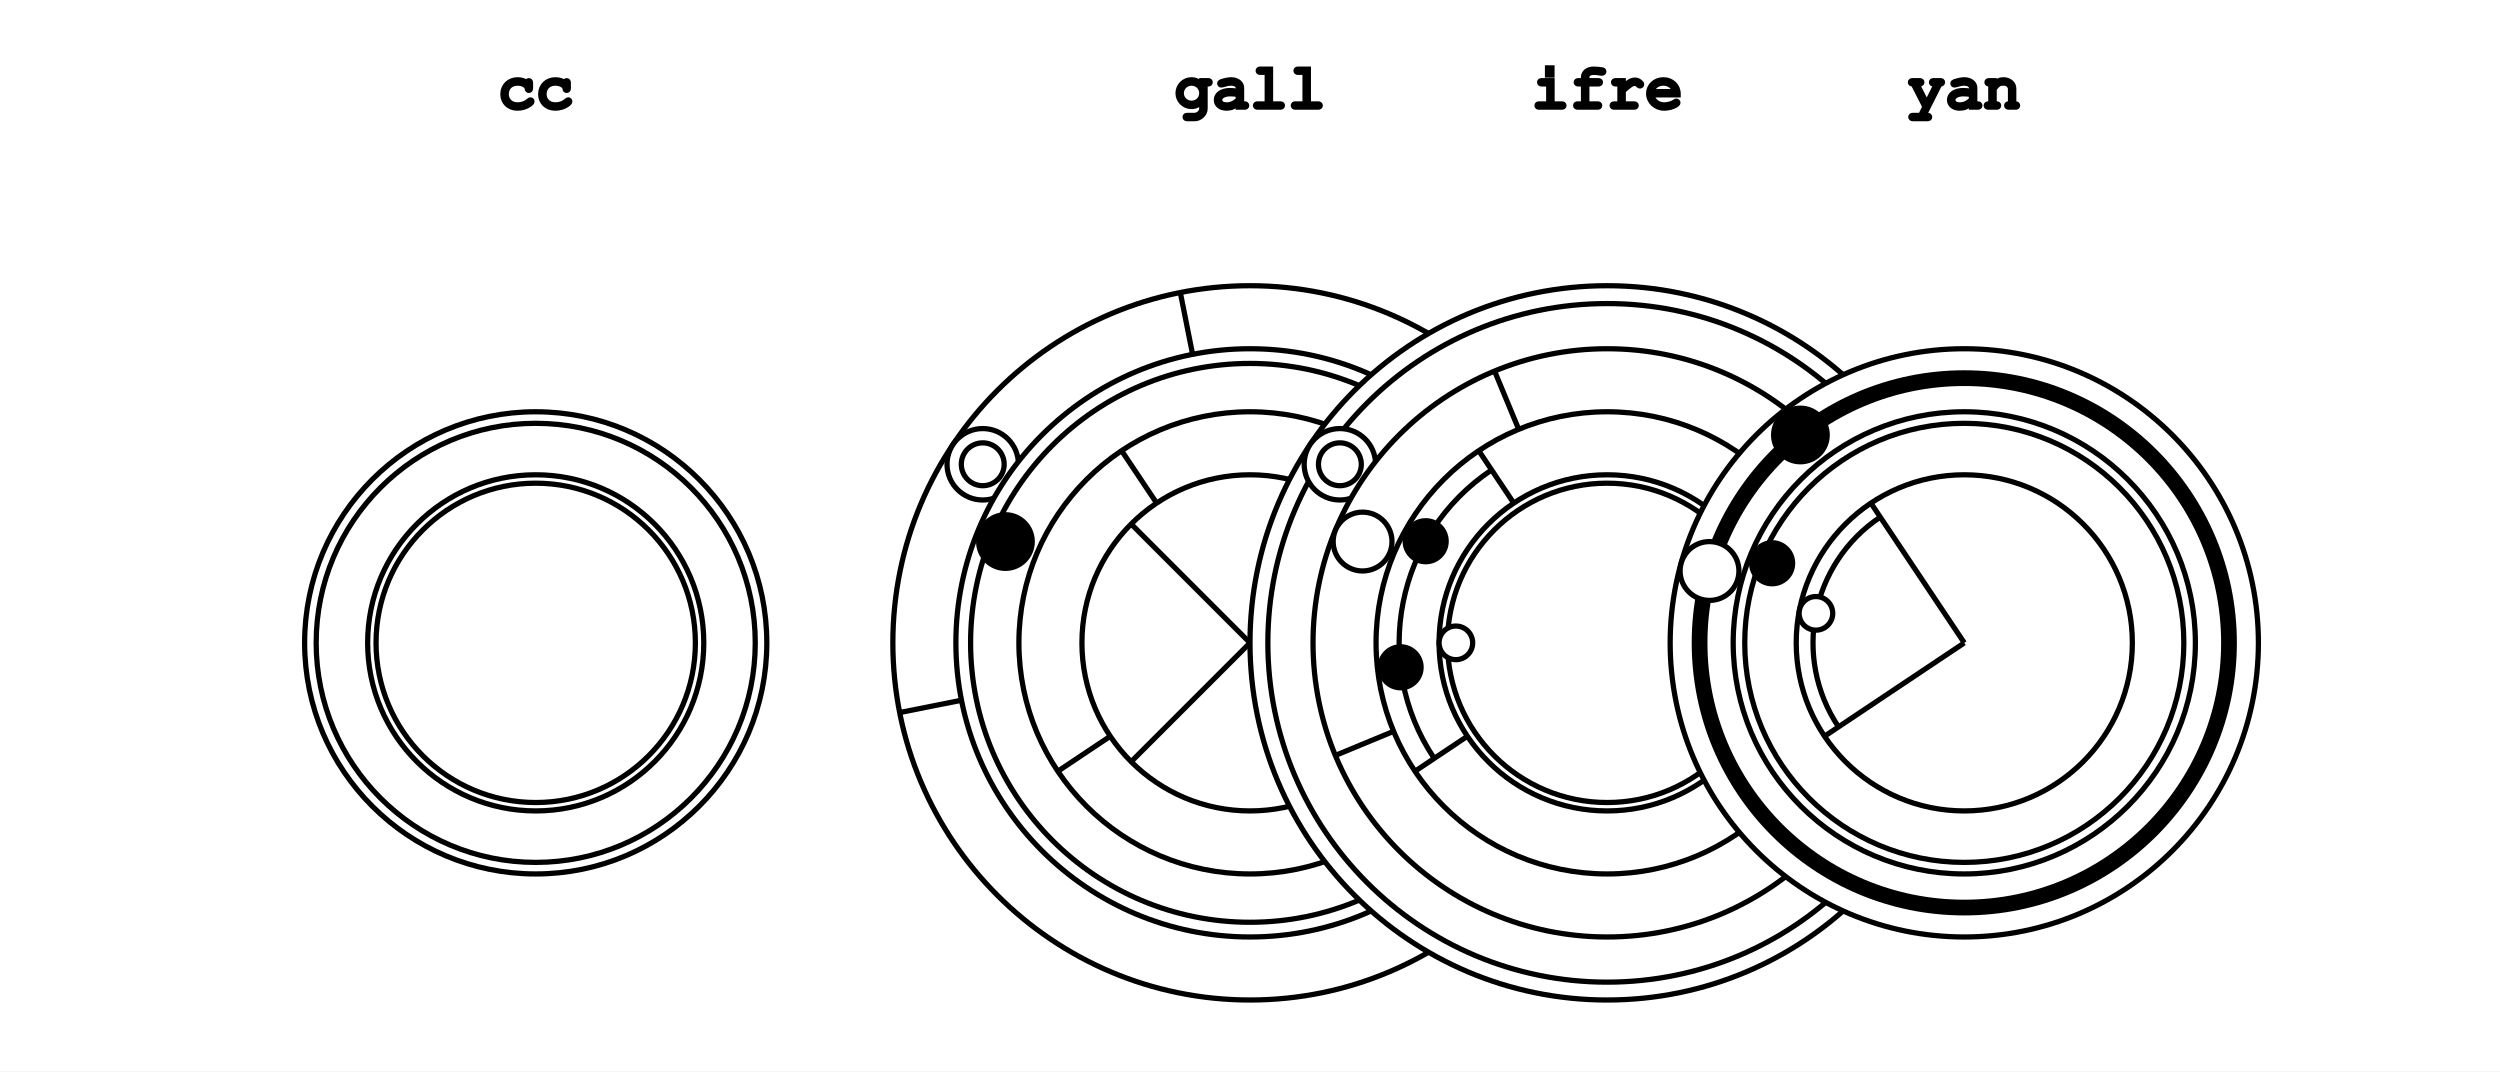
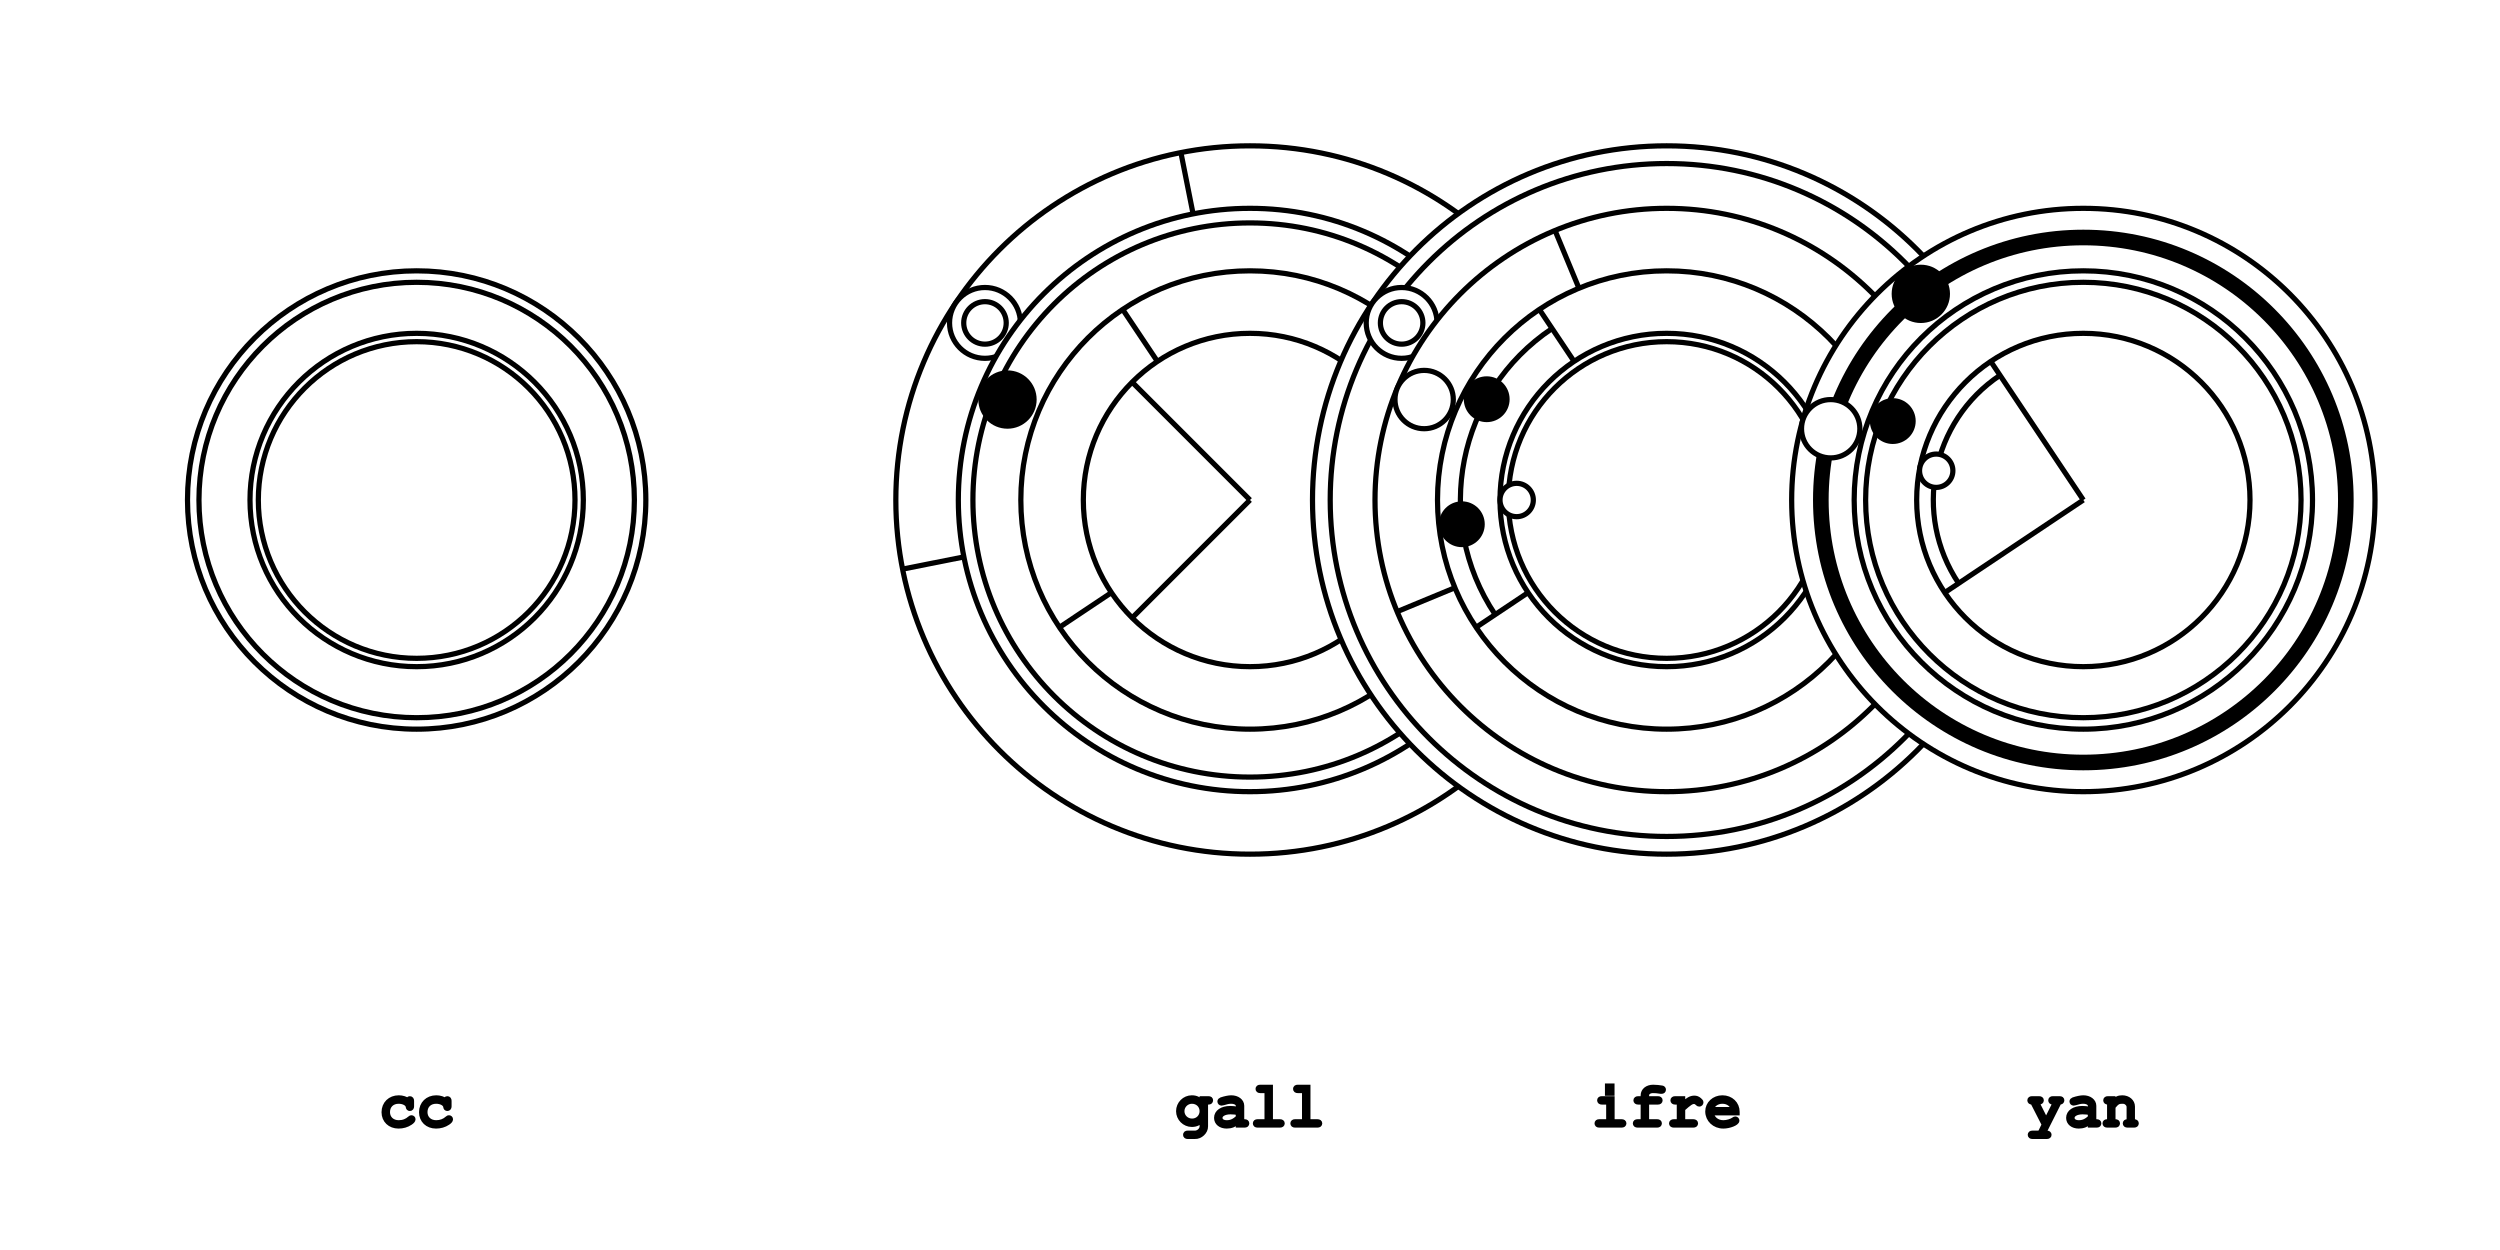
- <svg xmlns="http://www.w3.org/2000/svg" width="476" height="204" style="stroke:#000000;fill:transparent;">
-   <rect width="476" height="204" fill="#ffffff" stroke-width="0" />
+ <svg xmlns="http://www.w3.org/2000/svg" width="480" height="240" style="stroke:#000000;fill:transparent;">
+   <rect width="480" height="240" fill="#ffffff" stroke-width="0" />
  <g transform="matrix(1 0 0 1 0 0)">
-     <circle cx="102" cy="122.4" r="44" fill="#ffffff" stroke-width="1" stroke="#000000" />
-     <circle cx="102" cy="122.4" r="41.8" stroke-width="1" stroke="#000000" />
-     <text text-anchor="middle" fill="#000000" style="font: 1em courier, monospace;" x="102" y="20.4">cc</text>
-     <circle cx="102" cy="122.4" r="32" fill="#ffffff" stroke-width="1" stroke="#000000" />
-     <circle cx="102" cy="122.4" r="30.4" stroke-width="1" stroke="#000000" />
-     <text text-anchor="middle" fill="#000000" style="font: 1em courier, monospace;" x="170" y="20.4" />
-     <circle cx="238" cy="122.4" r="68" fill="#ffffff" stroke-width="1" stroke="#000000" />
-     <line x1="238" y1="122.4" x2="224.734" y2="55.707" stroke-width="1" stroke="#000000" />
-     <line x1="238" y1="122.4" x2="171.307" y2="135.666" stroke-width="1" stroke="#000000" />
-     <circle cx="187.114" cy="88.399" r="6.8" fill="#ffffff" stroke-width="1" stroke="#000000" />
-     <circle cx="187.114" cy="88.399" r="4.08" stroke-width="1" stroke="#000000" />
-     <text text-anchor="middle" fill="#000000" style="font: 1em courier, monospace;" x="238" y="20.4">gall</text>
-     <circle cx="238" cy="122.4" r="56" fill="#ffffff" stroke-width="1" stroke="#000000" />
-     <circle cx="238" cy="122.4" r="53.2" stroke-width="1" stroke="#000000" />
-     <circle cx="191.436" cy="103.113" r="5.6" stroke-width="0" fill="#000000" />
-     <circle cx="238" cy="122.4" r="44" fill="#ffffff" stroke-width="1" stroke="#000000" />
-     <line x1="238" y1="122.4" x2="213.555" y2="85.815" stroke-width="1" stroke="#000000" />
-     <line x1="238" y1="122.4" x2="201.415" y2="146.845" stroke-width="1" stroke="#000000" />
-     <circle cx="238" cy="122.4" r="32" fill="#ffffff" stroke-width="1" stroke="#000000" />
-     <line x1="238" y1="122.4" x2="215.373" y2="99.773" stroke-width="1" stroke="#000000" />
-     <line x1="238" y1="122.4" x2="215.373" y2="145.027" stroke-width="1" stroke="#000000" />
-     <circle cx="306" cy="122.4" r="68" fill="#ffffff" stroke-width="1" stroke="#000000" />
-     <circle cx="306" cy="122.4" r="64.6" stroke-width="1" stroke="#000000" />
-     <circle cx="255.114" cy="88.399" r="6.8" fill="#ffffff" stroke-width="1" stroke="#000000" />
-     <circle cx="255.114" cy="88.399" r="4.08" stroke-width="1" stroke="#000000" />
-     <text text-anchor="middle" fill="#000000" style="font: 1em courier, monospace;" x="306" y="20.4">ifre</text>
-     <circle cx="306" cy="122.4" r="56" fill="#ffffff" stroke-width="1" stroke="#000000" />
-     <line x1="306" y1="122.4" x2="284.57" y2="70.663" stroke-width="1" stroke="#000000" />
-     <line x1="306" y1="122.4" x2="254.263" y2="143.83" stroke-width="1" stroke="#000000" />
-     <circle cx="259.436" cy="103.113" r="5.6" fill="#ffffff" stroke-width="1" stroke="#000000" />
-     <circle cx="306" cy="122.4" r="44" fill="#ffffff" stroke-width="1" stroke="#000000" />
-     <path d="M 273.074 144.401 A 39.6 39.6 0 0 1 283.999 89.474" stroke-width="1" stroke="#000000" />
-     <line x1="306" y1="122.4" x2="269.415" y2="146.845" stroke-width="1" stroke="#000000" />
-     <line x1="306" y1="122.4" x2="281.555" y2="85.815" stroke-width="1" stroke="#000000" />
-     <circle cx="271.449" cy="103.051" r="4.4" stroke-width="0" fill="#000000" />
-     <circle cx="266.674" cy="127.054" r="4.4" stroke-width="0" fill="#000000" />
-     <circle cx="306" cy="122.4" r="32" fill="#ffffff" stroke-width="1" stroke="#000000" />
-     <circle cx="306" cy="122.4" r="30.4" stroke-width="1" stroke="#000000" />
-     <circle cx="277.2" cy="122.4" r="3.2" fill="#ffffff" stroke-width="1" stroke="#000000" />
-     <circle cx="374" cy="122.4" r="56" fill="#ffffff" stroke-width="1" stroke="#000000" />
-     <circle cx="374" cy="122.4" r="50.4" stroke-width="3" stroke="#000000" />
-     <circle cx="342.798" cy="82.82" r="5.6" stroke-width="0" fill="#000000" />
-     <circle cx="325.492" cy="108.719" r="5.6" fill="#ffffff" stroke-width="1" stroke="#000000" />
-     <text text-anchor="middle" fill="#000000" style="font: 1em courier, monospace;" x="374" y="20.4">yan</text>
-     <circle cx="374" cy="122.4" r="44" fill="#ffffff" stroke-width="1" stroke="#000000" />
-     <circle cx="374" cy="122.4" r="41.8" stroke-width="1" stroke="#000000" />
-     <circle cx="337.414" cy="107.246" r="4.4" stroke-width="0" fill="#000000" />
-     <circle cx="374" cy="122.4" r="32" fill="#ffffff" stroke-width="1" stroke="#000000" />
-     <path d="M 350.054 138.4 A 28.8 28.8 0 0 1 358 98.454" stroke-width="1" stroke="#000000" />
-     <line x1="374" y1="122.4" x2="347.393" y2="140.178" stroke-width="1" stroke="#000000" />
-     <line x1="374" y1="122.4" x2="356.222" y2="95.793" stroke-width="1" stroke="#000000" />
-     <circle cx="345.753" cy="116.781" r="3.2" fill="#ffffff" stroke-width="1" stroke="#000000" />
-     <text text-anchor="middle" fill="#000000" style="font: 1em courier, monospace;" x="102" y="224.4" />
+     <circle cx="80" cy="96" r="44" fill="#ffffff" stroke-width="1" stroke="#000000" />
+     <circle cx="80" cy="96" r="41.8" stroke-width="1" stroke="#000000" />
+     <text text-anchor="middle" fill="#000000" style="font: 1em courier, monospace;" x="80" y="216">cc</text>
+     <circle cx="80" cy="96" r="32" fill="#ffffff" stroke-width="1" stroke="#000000" />
+     <circle cx="80" cy="96" r="30.4" stroke-width="1" stroke="#000000" />
+     <circle cx="240" cy="96" r="68" fill="#ffffff" stroke-width="1" stroke="#000000" />
+     <line x1="240" y1="96" x2="226.734" y2="29.307" stroke-width="1" stroke="#000000" />
+     <line x1="240" y1="96" x2="173.307" y2="109.266" stroke-width="1" stroke="#000000" />
+     <circle cx="189.114" cy="61.999" r="6.8" fill="#ffffff" stroke-width="1" stroke="#000000" />
+     <circle cx="189.114" cy="61.999" r="4.08" stroke-width="1" stroke="#000000" />
+     <text text-anchor="middle" fill="#000000" style="font: 1em courier, monospace;" x="240" y="216">gall</text>
+     <circle cx="240" cy="96" r="56" fill="#ffffff" stroke-width="1" stroke="#000000" />
+     <circle cx="240" cy="96" r="53.2" stroke-width="1" stroke="#000000" />
+     <circle cx="193.436" cy="76.713" r="5.6" stroke-width="0" fill="#000000" />
+     <circle cx="240" cy="96" r="44" fill="#ffffff" stroke-width="1" stroke="#000000" />
+     <line x1="240" y1="96" x2="215.555" y2="59.415" stroke-width="1" stroke="#000000" />
+     <line x1="240" y1="96" x2="203.415" y2="120.445" stroke-width="1" stroke="#000000" />
+     <circle cx="240" cy="96" r="32" fill="#ffffff" stroke-width="1" stroke="#000000" />
+     <line x1="240" y1="96" x2="217.373" y2="73.373" stroke-width="1" stroke="#000000" />
+     <line x1="240" y1="96" x2="217.373" y2="118.627" stroke-width="1" stroke="#000000" />
+     <circle cx="320" cy="96" r="68" fill="#ffffff" stroke-width="1" stroke="#000000" />
+     <circle cx="320" cy="96" r="64.6" stroke-width="1" stroke="#000000" />
+     <circle cx="269.114" cy="61.999" r="6.8" fill="#ffffff" stroke-width="1" stroke="#000000" />
+     <circle cx="269.114" cy="61.999" r="4.08" stroke-width="1" stroke="#000000" />
+     <text text-anchor="middle" fill="#000000" style="font: 1em courier, monospace;" x="320" y="216">ifre</text>
+     <circle cx="320" cy="96" r="56" fill="#ffffff" stroke-width="1" stroke="#000000" />
+     <line x1="320" y1="96" x2="298.57" y2="44.263" stroke-width="1" stroke="#000000" />
+     <line x1="320" y1="96" x2="268.263" y2="117.43" stroke-width="1" stroke="#000000" />
+     <circle cx="273.436" cy="76.713" r="5.6" fill="#ffffff" stroke-width="1" stroke="#000000" />
+     <circle cx="320" cy="96" r="44" fill="#ffffff" stroke-width="1" stroke="#000000" />
+     <path d="M 287.074 118.001 A 39.6 39.6 0 0 1 297.999 63.074" stroke-width="1" stroke="#000000" />
+     <line x1="320" y1="96" x2="283.415" y2="120.445" stroke-width="1" stroke="#000000" />
+     <line x1="320" y1="96" x2="295.555" y2="59.415" stroke-width="1" stroke="#000000" />
+     <circle cx="285.449" cy="76.651" r="4.4" stroke-width="0" fill="#000000" />
+     <circle cx="280.674" cy="100.654" r="4.4" stroke-width="0" fill="#000000" />
+     <circle cx="320" cy="96" r="32" fill="#ffffff" stroke-width="1" stroke="#000000" />
+     <circle cx="320" cy="96" r="30.4" stroke-width="1" stroke="#000000" />
+     <circle cx="291.2" cy="96" r="3.2" fill="#ffffff" stroke-width="1" stroke="#000000" />
+     <circle cx="400" cy="96" r="56" fill="#ffffff" stroke-width="1" stroke="#000000" />
+     <circle cx="400" cy="96" r="50.4" stroke-width="3" stroke="#000000" />
+     <circle cx="368.798" cy="56.42" r="5.6" stroke-width="0" fill="#000000" />
+     <circle cx="351.492" cy="82.319" r="5.6" fill="#ffffff" stroke-width="1" stroke="#000000" />
+     <text text-anchor="middle" fill="#000000" style="font: 1em courier, monospace;" x="400" y="216">yan</text>
+     <circle cx="400" cy="96" r="44" fill="#ffffff" stroke-width="1" stroke="#000000" />
+     <circle cx="400" cy="96" r="41.8" stroke-width="1" stroke="#000000" />
+     <circle cx="363.414" cy="80.846" r="4.4" stroke-width="0" fill="#000000" />
+     <circle cx="400" cy="96" r="32" fill="#ffffff" stroke-width="1" stroke="#000000" />
+     <path d="M 376.054 112 A 28.8 28.8 0 0 1 384 72.054" stroke-width="1" stroke="#000000" />
+     <line x1="400" y1="96" x2="373.393" y2="113.778" stroke-width="1" stroke="#000000" />
+     <line x1="400" y1="96" x2="382.222" y2="69.393" stroke-width="1" stroke="#000000" />
+     <circle cx="371.753" cy="90.381" r="3.2" fill="#ffffff" stroke-width="1" stroke="#000000" />
  </g>
</svg>
